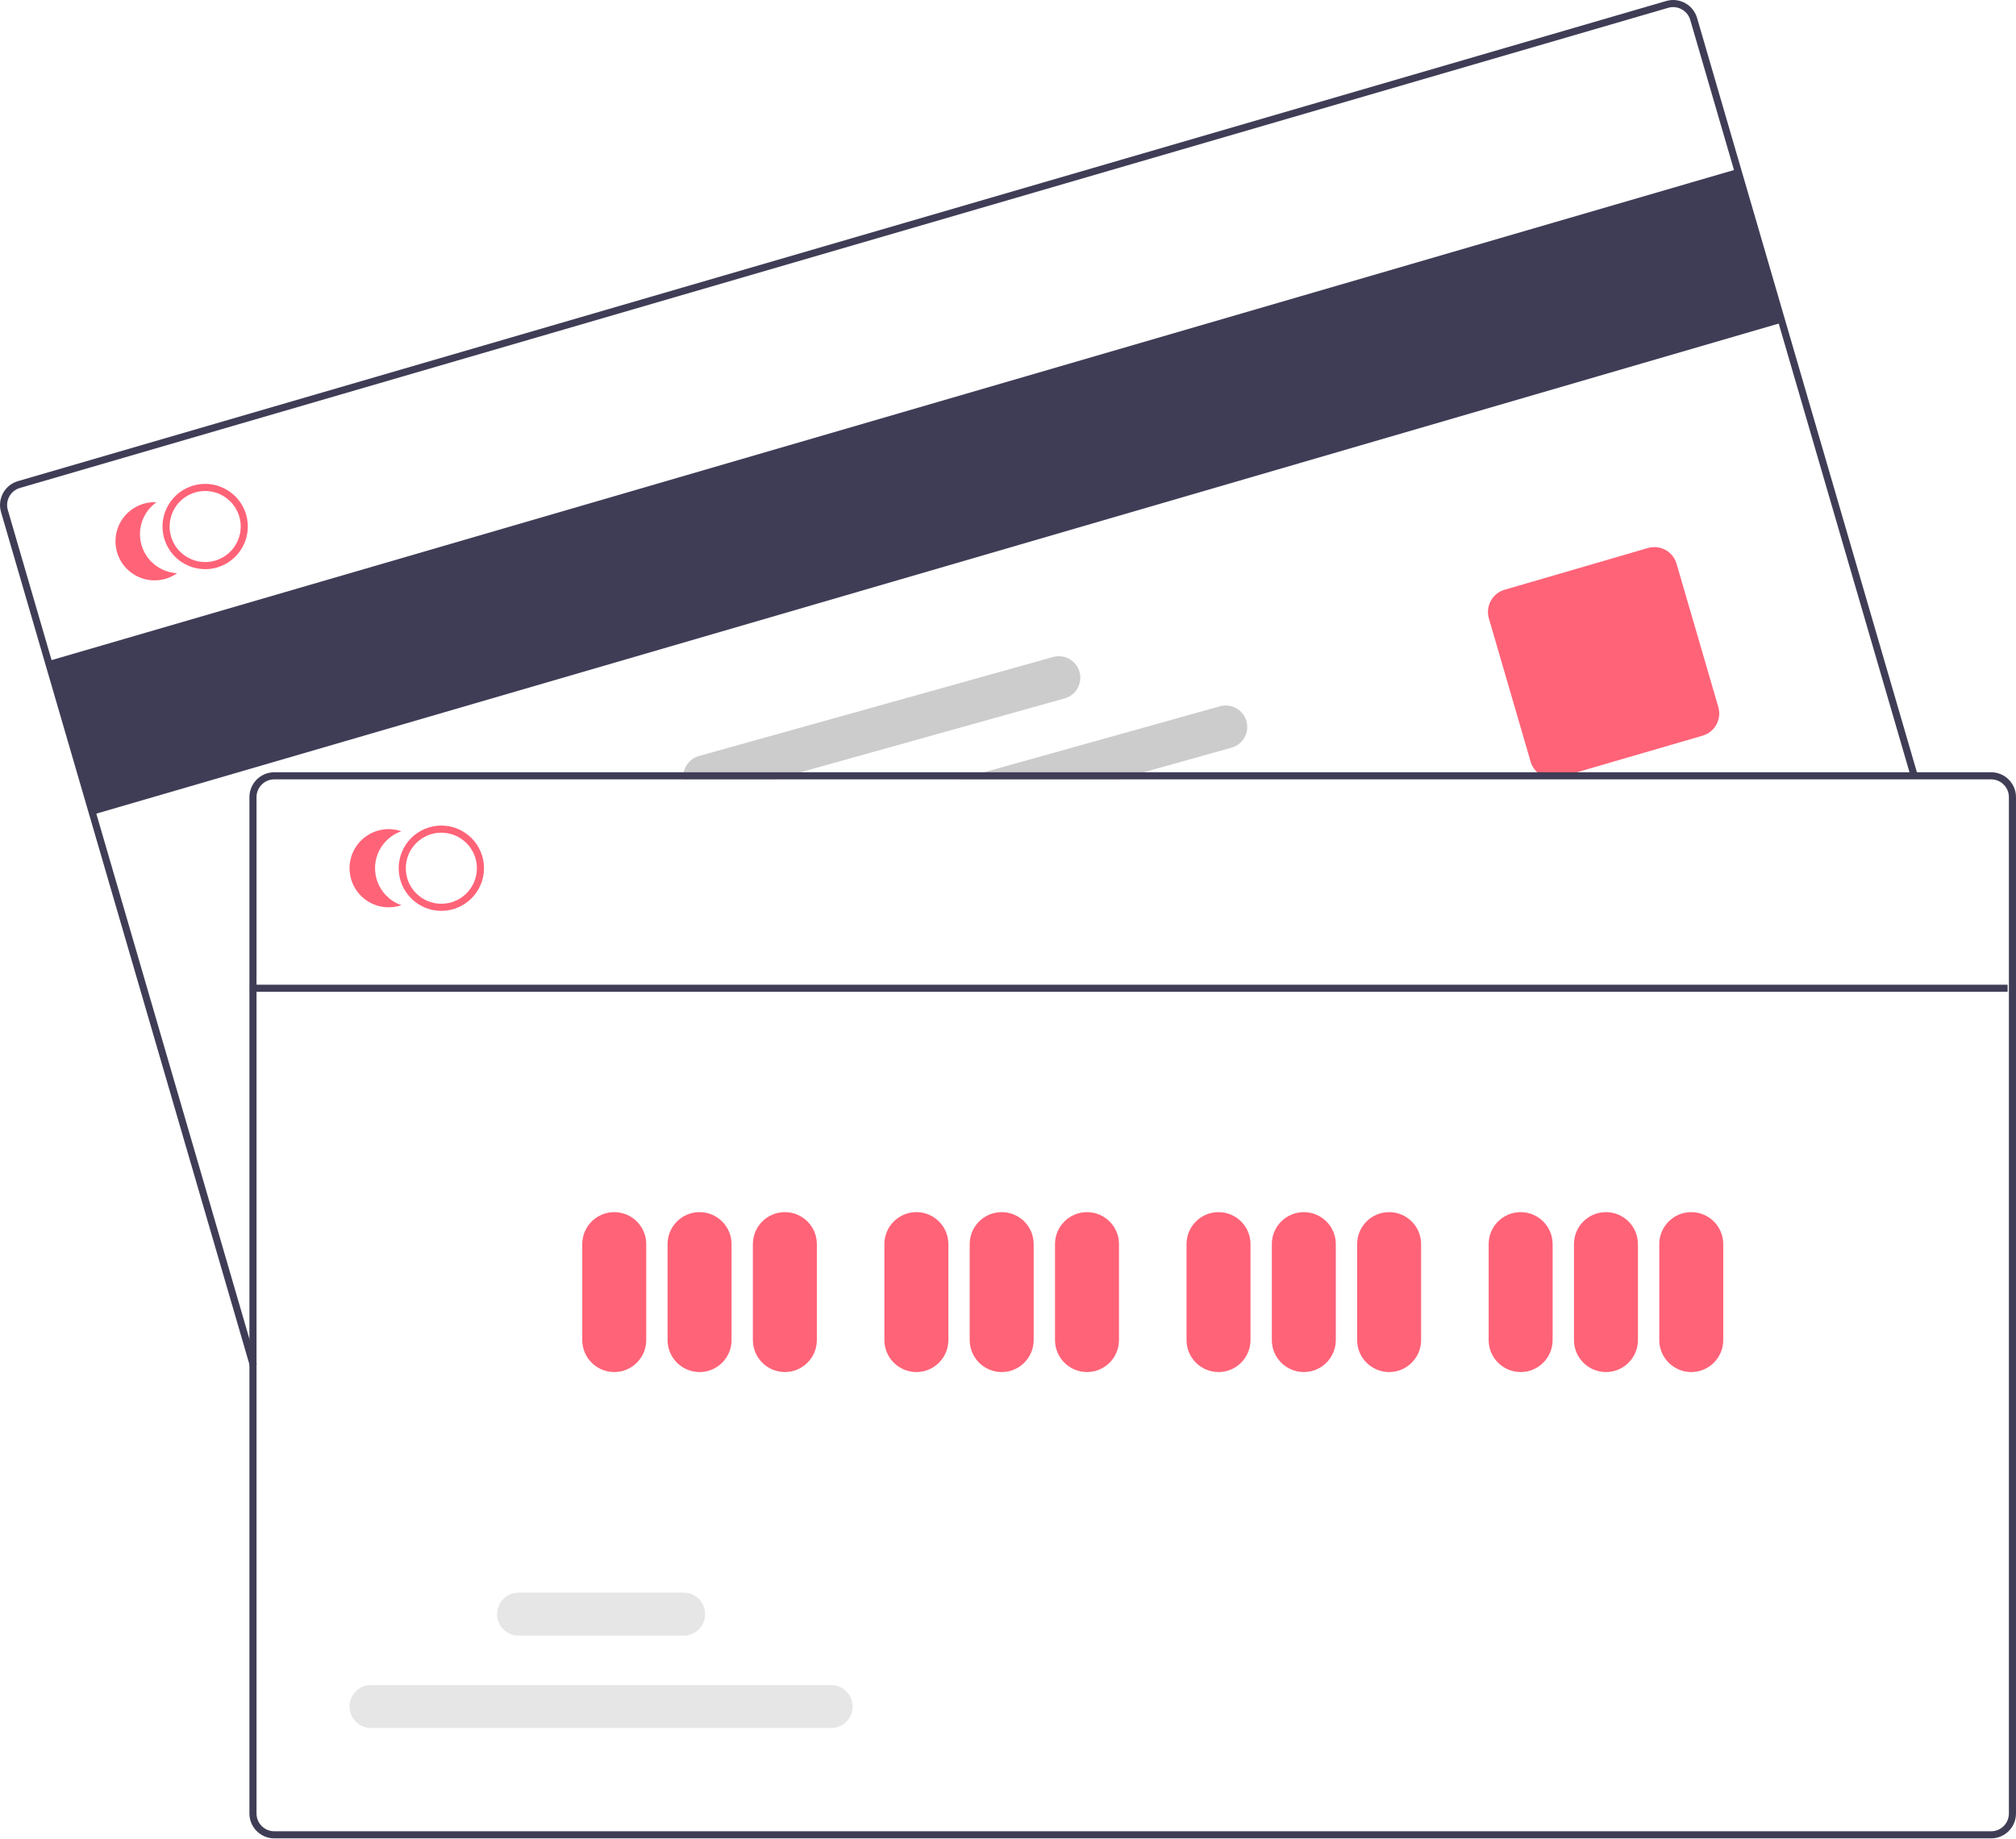
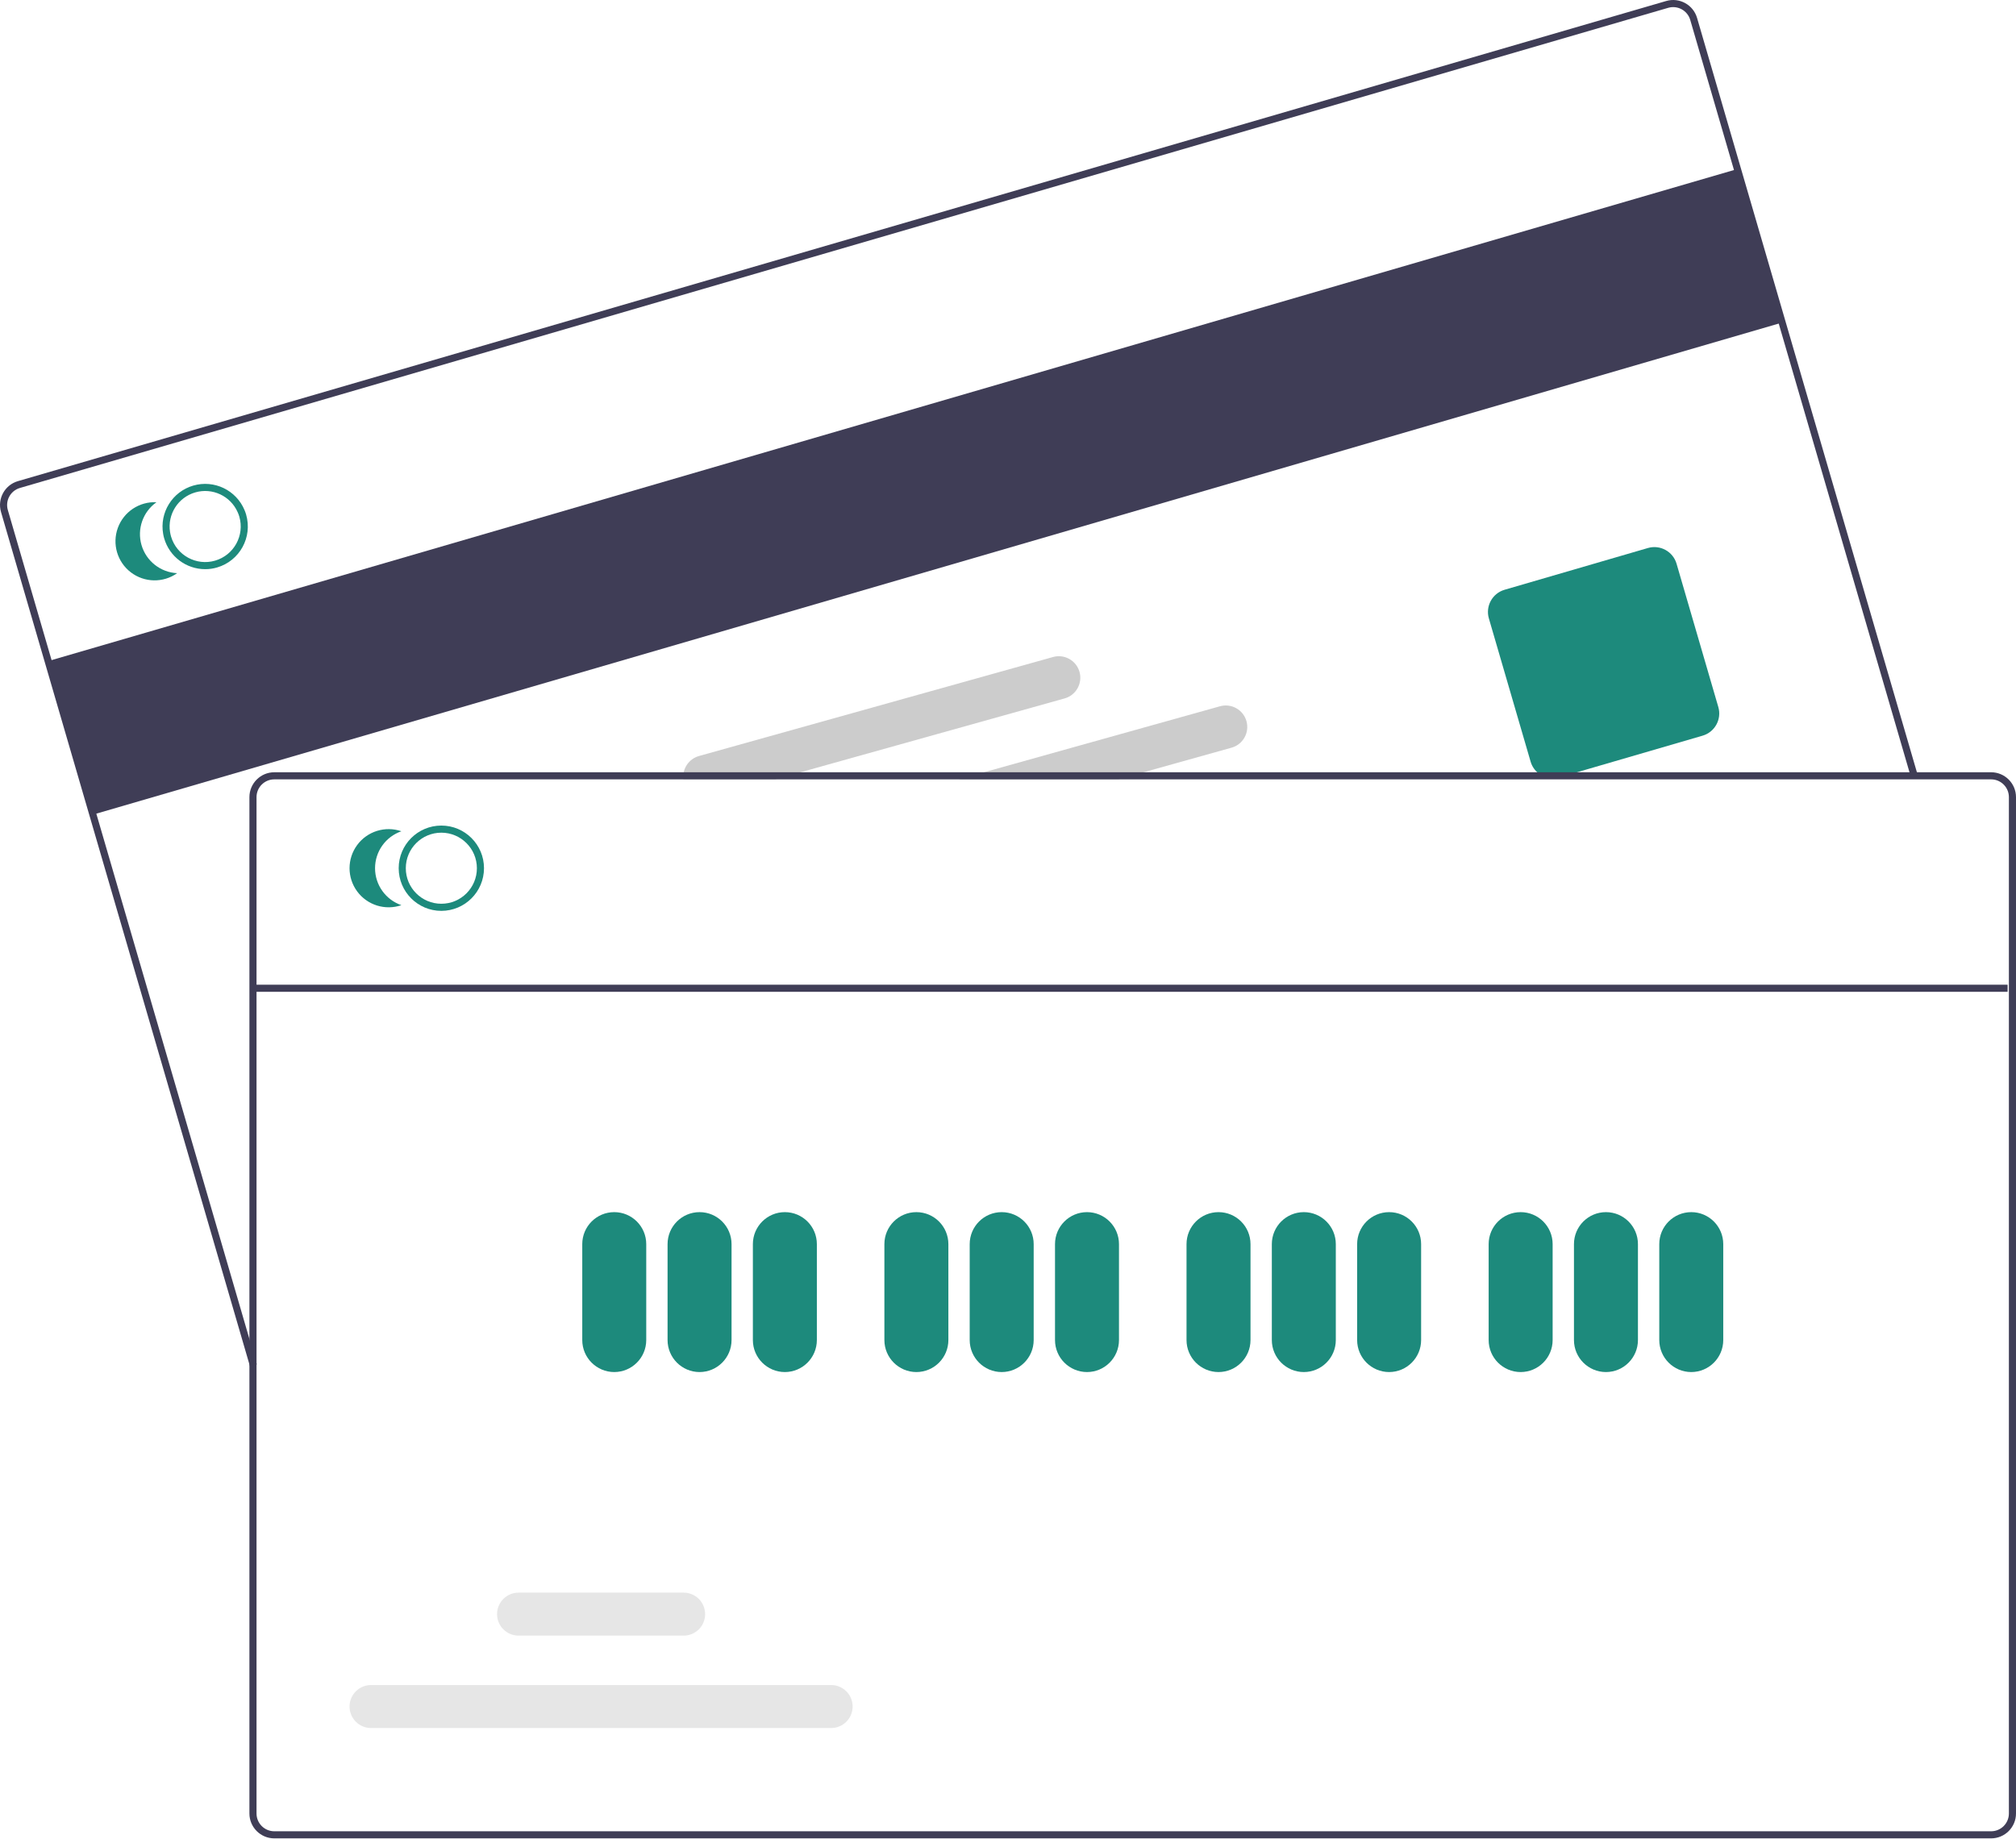
<svg xmlns="http://www.w3.org/2000/svg" width="567.17" height="517.31" viewBox="0 0 567.17 517.31" role="img" artist="Katerina Limpitsouni" source="https://undraw.co/">
  <rect x="326.035" y="307.389" width="495" height="45" transform="translate(-385.4543 -17.88532) rotate(-16.24392)" fill="#3f3d56" />
  <path d="M386.4,575.969,316.354,335.556a7,7,0,0,1,4.763-8.679L784.835,191.769a7.006,7.006,0,0,1,8.679,4.762l62.056,212.989-1.92.56L791.593,197.091a5.009,5.009,0,0,0-6.199-3.402L321.676,328.798a5,5,0,0,0-3.402,6.199l70.047,240.413Z" transform="translate(-316.0711 -191.4881)" fill="#3f3d56" />
-   <path d="M752.933,410.51a6.512,6.512,0,0,1-6.243-4.683l-11.749-40.323a6.507,6.507,0,0,1,4.422-8.059l40.323-11.749a6.507,6.507,0,0,1,8.059,4.423L799.494,390.443a6.507,6.507,0,0,1-4.422,8.059l-40.323,11.749A6.479,6.479,0,0,1,752.933,410.51Z" transform="translate(-316.0711 -191.4881)" fill="#ff6378" />
-   <path d="M385.318,336.3a11.691,11.691,0,0,0-.43-1.22,12,12,0,0,0-22.91,6.67,11.38,11.38,0,0,0,.29,1.26,12.019,12.019,0,0,0,11.53,8.64,11.749,11.749,0,0,0,3.35-.48A12.013,12.013,0,0,0,385.318,336.3Zm-8.73,12.95a10.013,10.013,0,0,1-12.4-6.8,11.435,11.435,0,0,1-.28-1.26,9.997,9.997,0,0,1,19.04-5.54,8.338,8.338,0,0,1,.45,1.21A10.004,10.004,0,0,1,376.588,349.25Z" transform="translate(-316.0711 -191.4881)" fill="#ff6378" />
-   <path d="M355.885,344.87a11.002,11.002,0,0,1,4.208-12.057,11,11,0,1,0,5.818,19.967A11.002,11.002,0,0,1,355.885,344.87Z" transform="translate(-316.0711 -191.4881)" fill="#ff6378" />
+   <path d="M752.933,410.51a6.512,6.512,0,0,1-6.243-4.683l-11.749-40.323a6.507,6.507,0,0,1,4.422-8.059l40.323-11.749a6.507,6.507,0,0,1,8.059,4.423L799.494,390.443a6.507,6.507,0,0,1-4.422,8.059l-40.323,11.749A6.479,6.479,0,0,1,752.933,410.51Z" transform="translate(-316.0711 -191.4881)" fill="#1d8a7c" />
+   <path d="M385.318,336.3a11.691,11.691,0,0,0-.43-1.22,12,12,0,0,0-22.91,6.67,11.38,11.38,0,0,0,.29,1.26,12.019,12.019,0,0,0,11.53,8.64,11.749,11.749,0,0,0,3.35-.48A12.013,12.013,0,0,0,385.318,336.3Zm-8.73,12.95a10.013,10.013,0,0,1-12.4-6.8,11.435,11.435,0,0,1-.28-1.26,9.997,9.997,0,0,1,19.04-5.54,8.338,8.338,0,0,1,.45,1.21A10.004,10.004,0,0,1,376.588,349.25Z" transform="translate(-316.0711 -191.4881)" fill="#1d8a7c" />
+   <path d="M355.885,344.87a11.002,11.002,0,0,1,4.208-12.057,11,11,0,1,0,5.818,19.967A11.002,11.002,0,0,1,355.885,344.87Z" transform="translate(-316.0711 -191.4881)" fill="#1d8a7c" />
  <path d="M666.747,394.43a6.042,6.042,0,0,0-7.45-4.2L592.907,408.8l-7.15,2h44.9l7.15-2,24.75-6.92A6.049,6.049,0,0,0,666.747,394.43Z" transform="translate(-316.0711 -191.4881)" fill="#ccc" />
  <path d="M619.777,380.56a6.045,6.045,0,0,0-7.45-4.19l-99.62,27.86a6.068,6.068,0,0,0-4.37,6.57h25.79l7.16-2,74.3-20.78A6.055,6.055,0,0,0,619.777,380.56Z" transform="translate(-316.0711 -191.4881)" fill="#ccc" />
  <path d="M876.241,408.798H393.241a7.008,7.008,0,0,0-7,7v286a7.008,7.008,0,0,0,7,7H876.241a7.008,7.008,0,0,0,7-7v-286A7.008,7.008,0,0,0,876.241,408.798Zm5,293a5.002,5.002,0,0,1-5,5H393.241a5.002,5.002,0,0,1-5-5v-286a5.002,5.002,0,0,1,5-5H876.241a5.002,5.002,0,0,1,5,5Z" transform="translate(-316.0711 -191.4881)" fill="#3f3d56" />
-   <path d="M440.237,447.8a12,12,0,1,1,12-12A12.014,12.014,0,0,1,440.237,447.8Zm0-22a10,10,0,1,0,10,10A10.011,10.011,0,0,0,440.237,425.8Z" transform="translate(-316.0711 -191.4881)" fill="#ff6378" />
-   <path d="M421.585,435.8a11.002,11.002,0,0,1,7.413-10.399,11,11,0,1,0,0,20.797A11.002,11.002,0,0,1,421.585,435.8Z" transform="translate(-316.0711 -191.4881)" fill="#ff6378" />
-   <path d="M488.881,577.578a9.01,9.01,0,0,1-9-9v-27a9,9,0,0,1,18,0v27A9.01,9.01,0,0,1,488.881,577.578Z" transform="translate(-316.0711 -191.4881)" fill="#ff6378" />
-   <path d="M512.881,577.578a9.01,9.01,0,0,1-9-9v-27a9,9,0,0,1,18,0v27A9.01,9.01,0,0,1,512.881,577.578Z" transform="translate(-316.0711 -191.4881)" fill="#ff6378" />
-   <path d="M536.881,577.578a9.01,9.01,0,0,1-9-9v-27a9,9,0,0,1,18,0v27A9.01,9.01,0,0,1,536.881,577.578Z" transform="translate(-316.0711 -191.4881)" fill="#ff6378" />
-   <path d="M573.881,577.578a9.01,9.01,0,0,1-9-9v-27a9,9,0,0,1,18,0v27A9.01,9.01,0,0,1,573.881,577.578Z" transform="translate(-316.0711 -191.4881)" fill="#ff6378" />
-   <path d="M597.881,577.578a9.01,9.01,0,0,1-9-9v-27a9,9,0,0,1,18,0v27A9.01,9.01,0,0,1,597.881,577.578Z" transform="translate(-316.0711 -191.4881)" fill="#ff6378" />
-   <path d="M621.881,577.578a9.01,9.01,0,0,1-9-9v-27a9,9,0,0,1,18,0v27A9.01,9.01,0,0,1,621.881,577.578Z" transform="translate(-316.0711 -191.4881)" fill="#ff6378" />
-   <path d="M658.881,577.578a9.01,9.01,0,0,1-9-9v-27a9,9,0,0,1,18,0v27A9.01,9.01,0,0,1,658.881,577.578Z" transform="translate(-316.0711 -191.4881)" fill="#ff6378" />
-   <path d="M682.881,577.578a9.01,9.01,0,0,1-9-9v-27a9,9,0,0,1,18,0v27A9.01,9.01,0,0,1,682.881,577.578Z" transform="translate(-316.0711 -191.4881)" fill="#ff6378" />
-   <path d="M706.881,577.578a9.01,9.01,0,0,1-9-9v-27a9,9,0,0,1,18,0v27A9.01,9.01,0,0,1,706.881,577.578Z" transform="translate(-316.0711 -191.4881)" fill="#ff6378" />
-   <path d="M743.881,577.578a9.01,9.01,0,0,1-9-9v-27a9,9,0,0,1,18,0v27A9.01,9.01,0,0,1,743.881,577.578Z" transform="translate(-316.0711 -191.4881)" fill="#ff6378" />
-   <path d="M767.881,577.578a9.01,9.01,0,0,1-9-9v-27a9,9,0,0,1,18,0v27A9.01,9.01,0,0,1,767.881,577.578Z" transform="translate(-316.0711 -191.4881)" fill="#ff6378" />
-   <path d="M791.881,577.578a9.01,9.01,0,0,1-9-9v-27a9,9,0,0,1,18,0v27A9.01,9.01,0,0,1,791.881,577.578Z" transform="translate(-316.0711 -191.4881)" fill="#ff6378" />
+   <path d="M440.237,447.8a12,12,0,1,1,12-12A12.014,12.014,0,0,1,440.237,447.8Zm0-22a10,10,0,1,0,10,10A10.011,10.011,0,0,0,440.237,425.8Z" transform="translate(-316.0711 -191.4881)" fill="#1d8a7c" />
+   <path d="M421.585,435.8a11.002,11.002,0,0,1,7.413-10.399,11,11,0,1,0,0,20.797A11.002,11.002,0,0,1,421.585,435.8Z" transform="translate(-316.0711 -191.4881)" fill="#1d8a7c" />
+   <path d="M488.881,577.578a9.01,9.01,0,0,1-9-9v-27a9,9,0,0,1,18,0v27A9.01,9.01,0,0,1,488.881,577.578Z" transform="translate(-316.0711 -191.4881)" fill="#1d8a7c" />
+   <path d="M512.881,577.578a9.01,9.01,0,0,1-9-9v-27a9,9,0,0,1,18,0v27A9.01,9.01,0,0,1,512.881,577.578Z" transform="translate(-316.0711 -191.4881)" fill="#1d8a7c" />
+   <path d="M536.881,577.578a9.01,9.01,0,0,1-9-9v-27a9,9,0,0,1,18,0v27A9.01,9.01,0,0,1,536.881,577.578Z" transform="translate(-316.0711 -191.4881)" fill="#1d8a7c" />
+   <path d="M573.881,577.578a9.01,9.01,0,0,1-9-9v-27a9,9,0,0,1,18,0v27A9.01,9.01,0,0,1,573.881,577.578Z" transform="translate(-316.0711 -191.4881)" fill="#1d8a7c" />
+   <path d="M597.881,577.578a9.01,9.01,0,0,1-9-9v-27a9,9,0,0,1,18,0v27A9.01,9.01,0,0,1,597.881,577.578Z" transform="translate(-316.0711 -191.4881)" fill="#1d8a7c" />
+   <path d="M621.881,577.578a9.01,9.01,0,0,1-9-9v-27a9,9,0,0,1,18,0v27A9.01,9.01,0,0,1,621.881,577.578Z" transform="translate(-316.0711 -191.4881)" fill="#1d8a7c" />
+   <path d="M658.881,577.578a9.01,9.01,0,0,1-9-9v-27a9,9,0,0,1,18,0v27A9.01,9.01,0,0,1,658.881,577.578Z" transform="translate(-316.0711 -191.4881)" fill="#1d8a7c" />
+   <path d="M682.881,577.578a9.01,9.01,0,0,1-9-9v-27a9,9,0,0,1,18,0v27A9.01,9.01,0,0,1,682.881,577.578Z" transform="translate(-316.0711 -191.4881)" fill="#1d8a7c" />
+   <path d="M706.881,577.578a9.01,9.01,0,0,1-9-9v-27a9,9,0,0,1,18,0v27A9.01,9.01,0,0,1,706.881,577.578Z" transform="translate(-316.0711 -191.4881)" fill="#1d8a7c" />
+   <path d="M743.881,577.578a9.01,9.01,0,0,1-9-9v-27a9,9,0,0,1,18,0v27A9.01,9.01,0,0,1,743.881,577.578Z" transform="translate(-316.0711 -191.4881)" fill="#1d8a7c" />
+   <path d="M767.881,577.578a9.01,9.01,0,0,1-9-9v-27a9,9,0,0,1,18,0v27A9.01,9.01,0,0,1,767.881,577.578Z" transform="translate(-316.0711 -191.4881)" fill="#1d8a7c" />
+   <path d="M791.881,577.578a9.01,9.01,0,0,1-9-9v-27a9,9,0,0,1,18,0v27A9.01,9.01,0,0,1,791.881,577.578Z" transform="translate(-316.0711 -191.4881)" fill="#1d8a7c" />
  <path d="M549.899,677.745H420.459a6.047,6.047,0,1,1,0-12.095H549.899a6.047,6.047,0,1,1,0,12.095Z" transform="translate(-316.0711 -191.4881)" fill="#e6e6e6" />
  <path d="M508.399,651.745H461.959a6.047,6.047,0,1,1,0-12.095h46.44a6.047,6.047,0,1,1,0,12.095Z" transform="translate(-316.0711 -191.4881)" fill="#e6e6e6" />
  <rect x="71.81" y="277.09" width="493" height="2" fill="#3f3d56" />
</svg>
